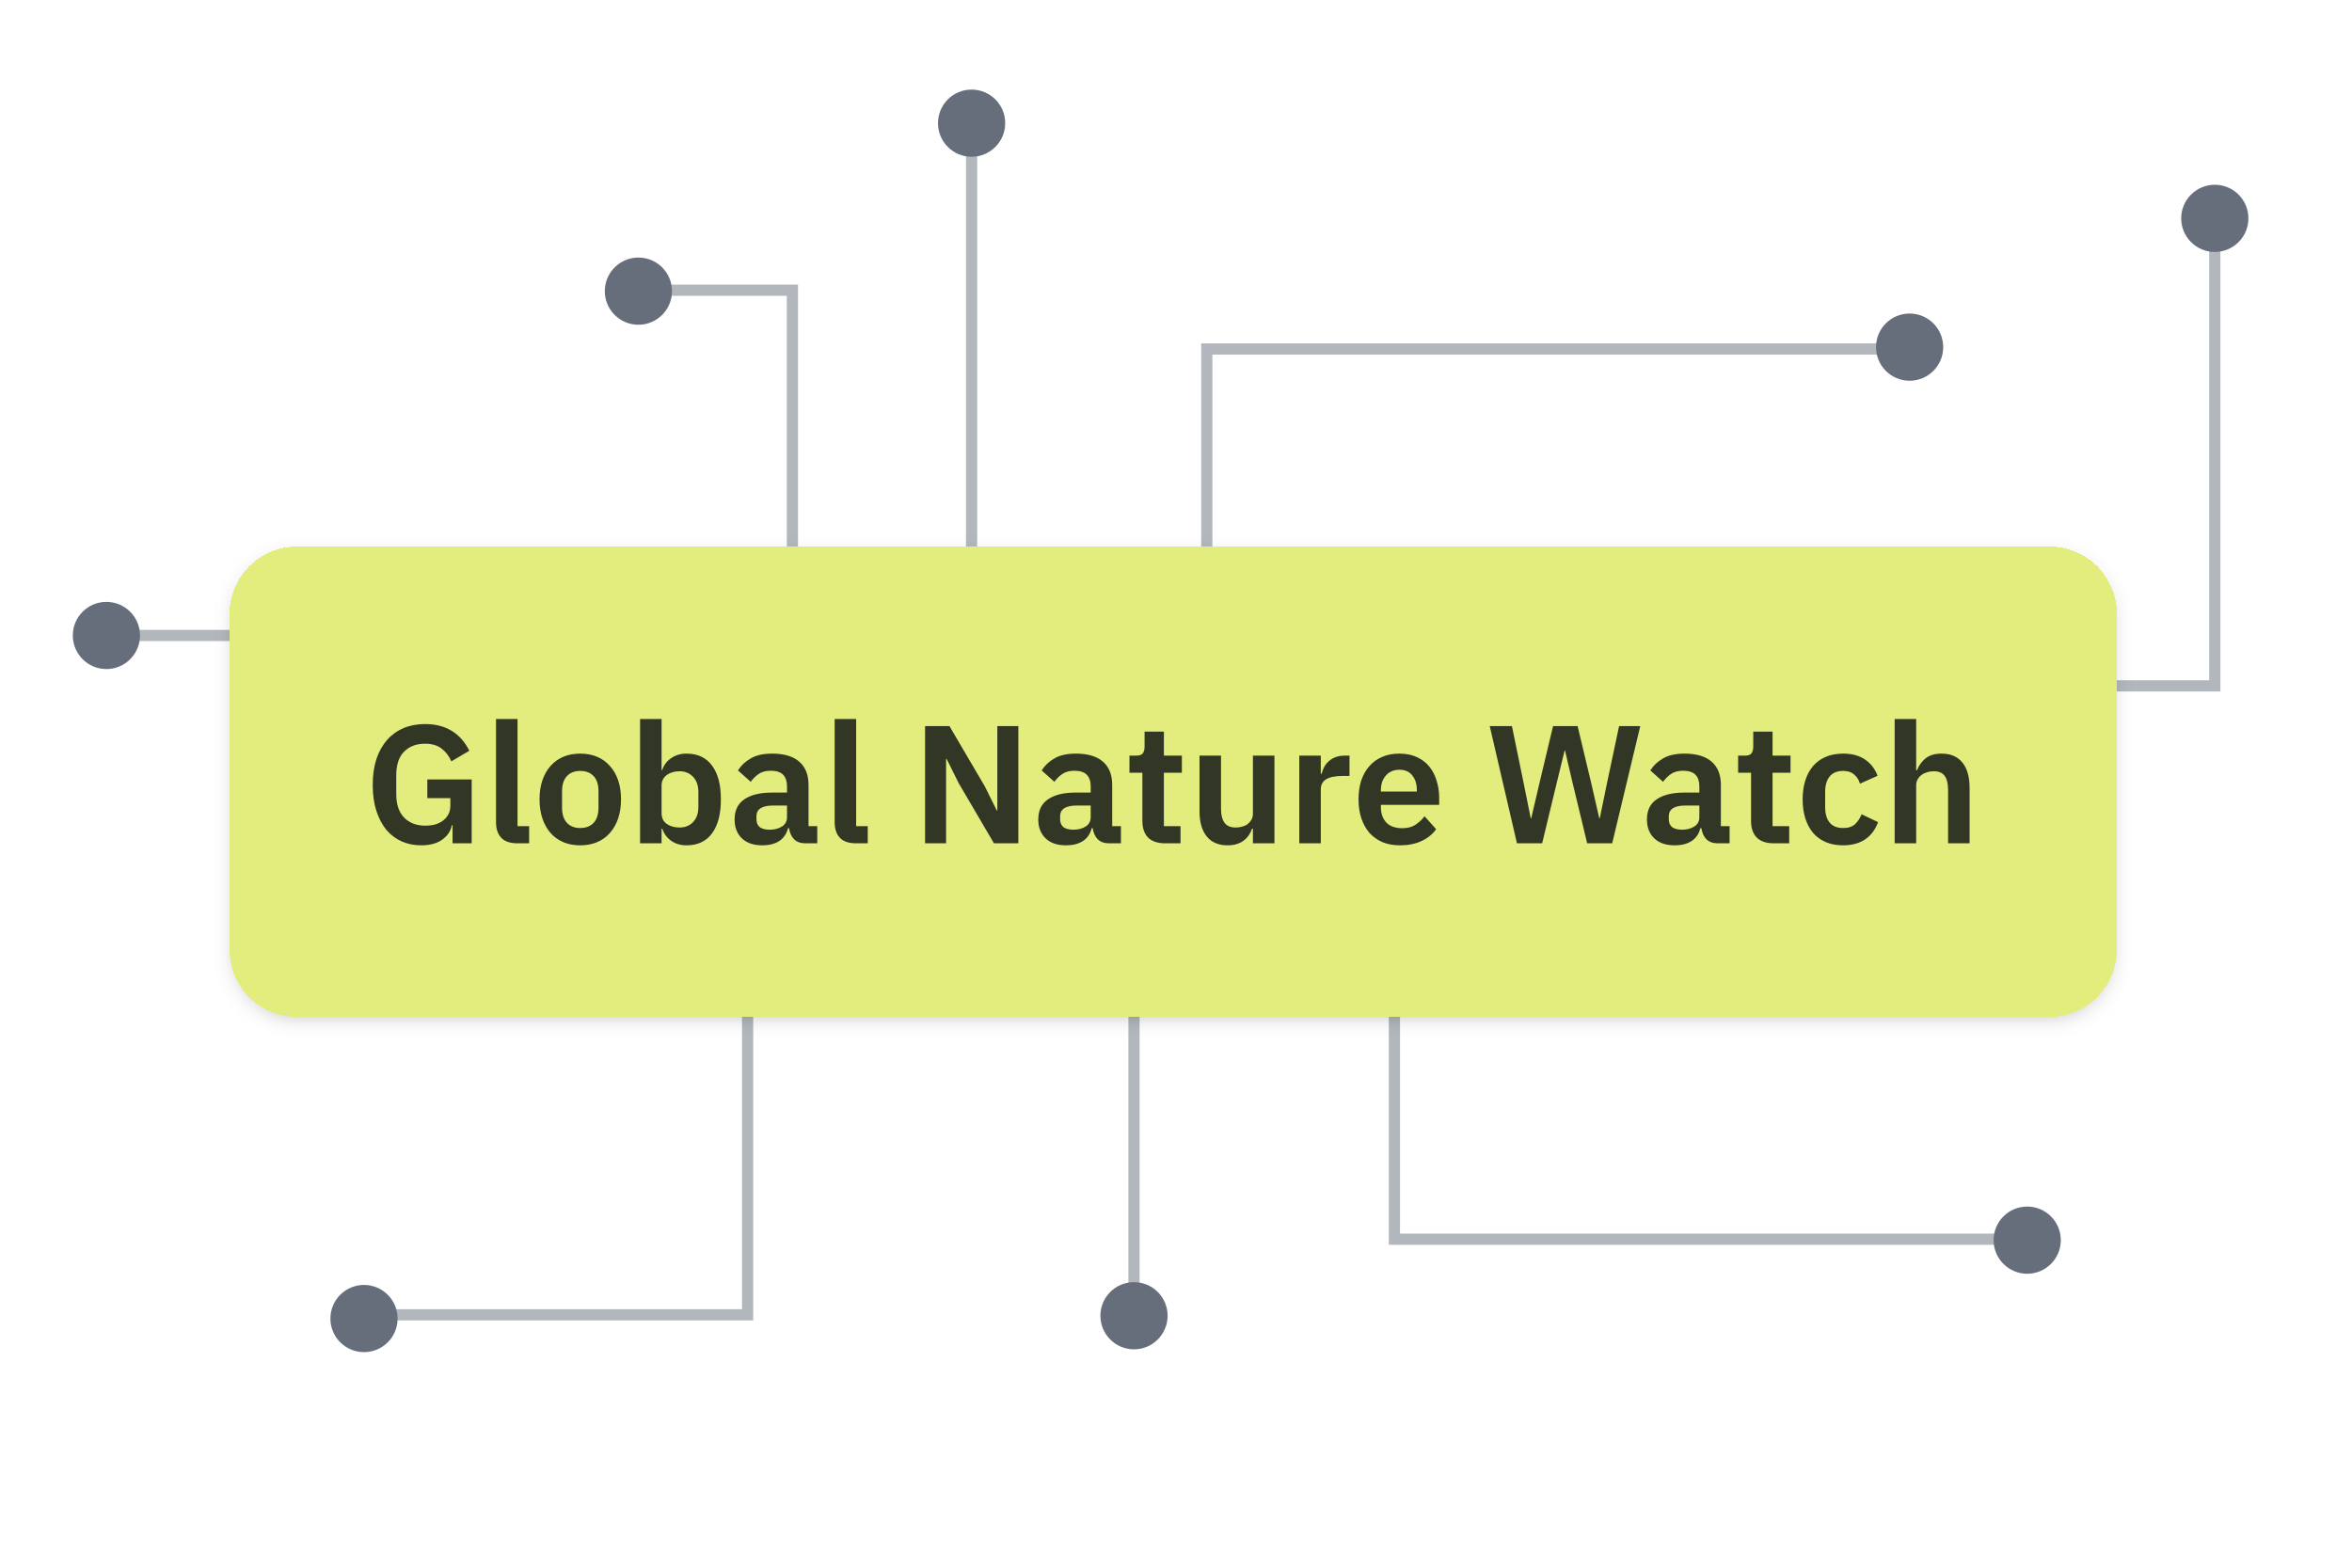
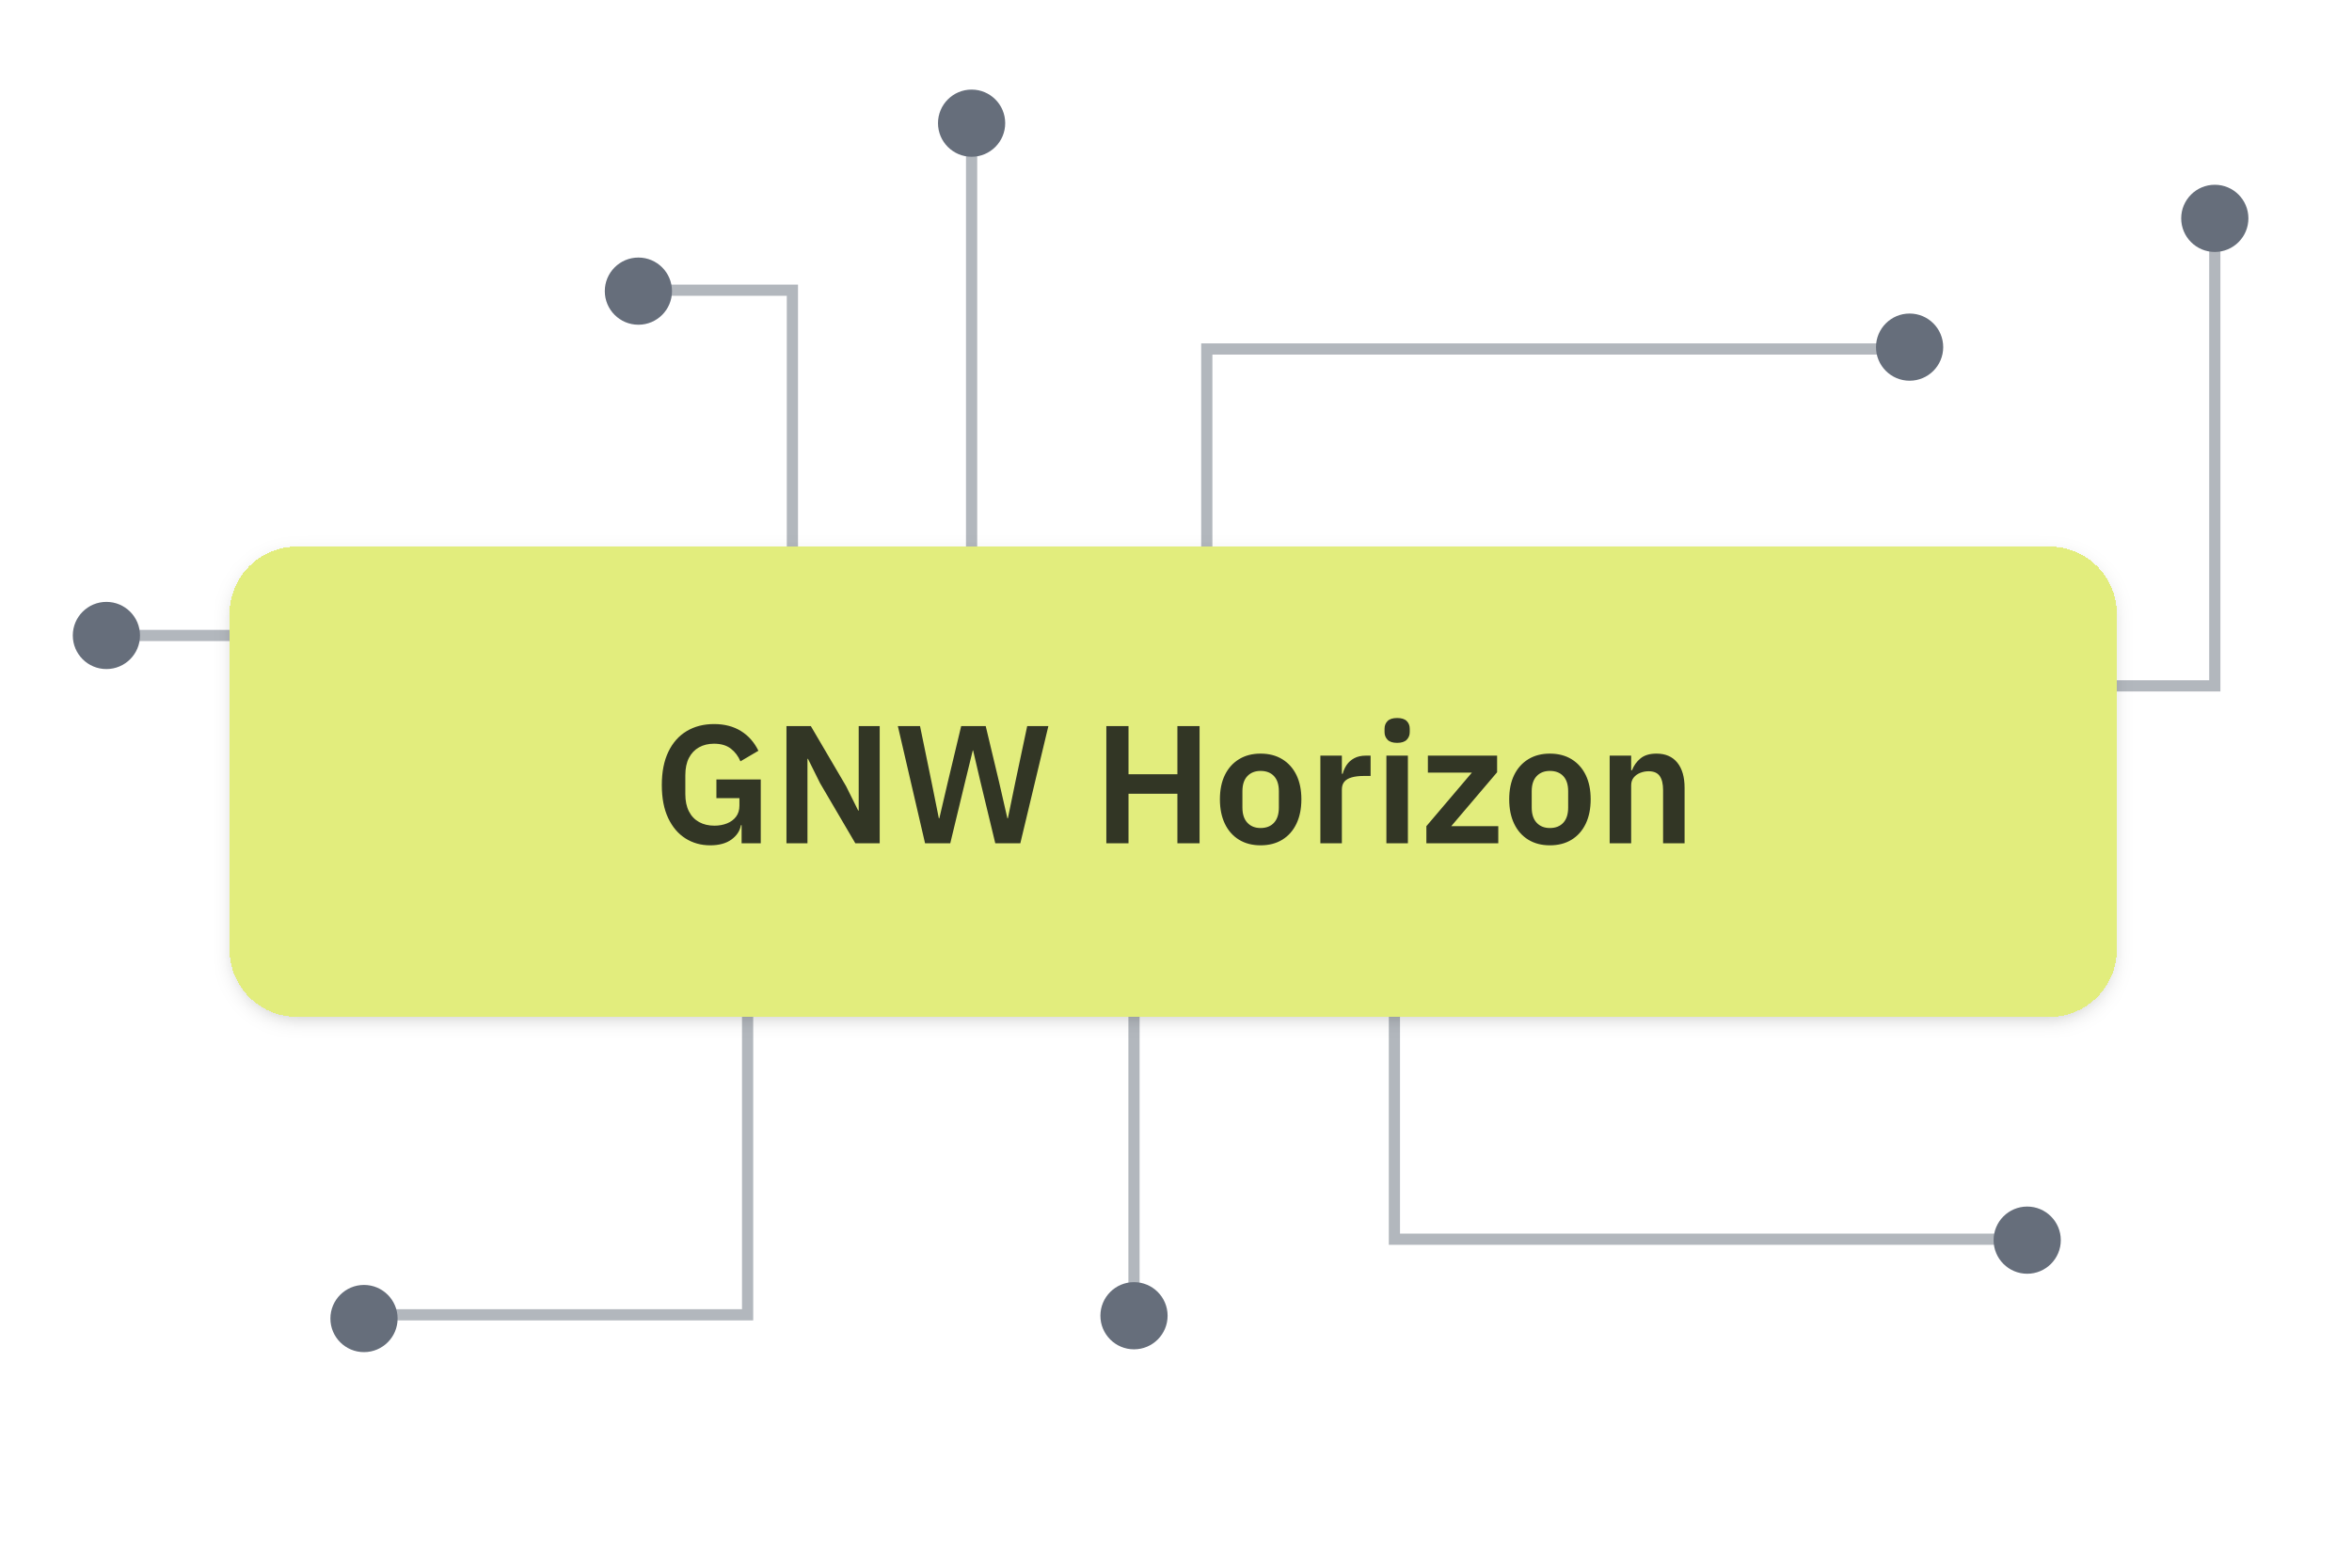
<svg xmlns="http://www.w3.org/2000/svg" width="420" height="280" viewBox="0 0 420 280" fill="none">
  <path d="M215.5 102.621L215.5 62.332L336 62.332M249 177.621L249 221.332L362.5 221.332M202.5 177.621L202.5 234.832M133.5 175.121L133.5 234.832L66 234.832M141.5 102.621L141.5 51.832L117.5 51.832M173.5 105L173.5 22M370 122.5L395.5 122.5L395.5 39.5M50.5 113.5L19 113.5" stroke="#B2B7BD" stroke-width="2" />
  <g filter="url(#filter0_dd_47_2961)">
    <path d="M41 109.621C41 102.994 46.373 97.621 53 97.621H366C372.627 97.621 378 102.994 378 109.621V169.621C378 176.249 372.627 181.621 366 181.621H53C46.373 181.621 41 176.249 41 169.621V109.621Z" fill="#E2ED7D" shape-rendering="crispEdges" />
-     <path d="M80.81 147.381H80.69C80.51 148.401 79.94 149.261 78.98 149.961C78.04 150.641 76.78 150.981 75.2 150.981C73.96 150.981 72.81 150.751 71.75 150.291C70.71 149.831 69.8 149.151 69.02 148.251C68.26 147.331 67.66 146.201 67.22 144.861C66.78 143.521 66.56 141.971 66.56 140.211C66.56 138.451 66.78 136.901 67.22 135.561C67.68 134.201 68.32 133.061 69.14 132.141C69.96 131.221 70.94 130.521 72.08 130.041C73.22 129.561 74.49 129.321 75.89 129.321C77.77 129.321 79.37 129.731 80.69 130.551C82.01 131.371 83.05 132.551 83.81 134.091L80.6 135.981C80.22 135.081 79.65 134.331 78.89 133.731C78.15 133.131 77.15 132.831 75.89 132.831C74.33 132.831 73.08 133.311 72.14 134.271C71.22 135.211 70.76 136.611 70.76 138.471V141.831C70.76 143.671 71.23 145.071 72.17 146.031C73.11 146.991 74.37 147.471 75.95 147.471C76.57 147.471 77.15 147.401 77.69 147.261C78.23 147.101 78.7 146.871 79.1 146.571C79.5 146.271 79.82 145.901 80.06 145.461C80.3 145.021 80.42 144.501 80.42 143.901V142.551H76.31V139.221H84.23V150.621H80.81V147.381ZM92.417 150.621C91.097 150.621 90.127 150.291 89.507 149.631C88.887 148.971 88.577 148.041 88.577 146.841V128.421H92.417V147.561H94.487V150.621H92.417ZM103.606 150.981C102.486 150.981 101.476 150.791 100.576 150.411C99.696 150.031 98.936 149.481 98.296 148.761C97.676 148.041 97.196 147.181 96.856 146.181C96.516 145.161 96.346 144.021 96.346 142.761C96.346 141.501 96.516 140.371 96.856 139.371C97.196 138.371 97.676 137.521 98.296 136.821C98.936 136.101 99.696 135.551 100.576 135.171C101.476 134.791 102.486 134.601 103.606 134.601C104.726 134.601 105.736 134.791 106.636 135.171C107.536 135.551 108.296 136.101 108.916 136.821C109.556 137.521 110.046 138.371 110.386 139.371C110.726 140.371 110.896 141.501 110.896 142.761C110.896 144.021 110.726 145.161 110.386 146.181C110.046 147.181 109.556 148.041 108.916 148.761C108.296 149.481 107.536 150.031 106.636 150.411C105.736 150.791 104.726 150.981 103.606 150.981ZM103.606 147.891C104.626 147.891 105.426 147.581 106.006 146.961C106.586 146.341 106.876 145.431 106.876 144.231V141.321C106.876 140.141 106.586 139.241 106.006 138.621C105.426 138.001 104.626 137.691 103.606 137.691C102.606 137.691 101.816 138.001 101.236 138.621C100.656 139.241 100.366 140.141 100.366 141.321V144.231C100.366 145.431 100.656 146.341 101.236 146.961C101.816 147.581 102.606 147.891 103.606 147.891ZM114.3 128.421H118.14V137.541H118.26C118.54 136.641 119.07 135.931 119.85 135.411C120.63 134.871 121.54 134.601 122.58 134.601C124.58 134.601 126.1 135.311 127.14 136.731C128.2 138.131 128.73 140.141 128.73 142.761C128.73 145.401 128.2 147.431 127.14 148.851C126.1 150.271 124.58 150.981 122.58 150.981C121.54 150.981 120.63 150.711 119.85 150.171C119.09 149.631 118.56 148.911 118.26 148.011H118.14V150.621H114.3V128.421ZM121.35 147.801C122.35 147.801 123.16 147.471 123.78 146.811C124.4 146.151 124.71 145.261 124.71 144.141V141.441C124.71 140.321 124.4 139.431 123.78 138.771C123.16 138.091 122.35 137.751 121.35 137.751C120.43 137.751 119.66 137.981 119.04 138.441C118.44 138.901 118.14 139.511 118.14 140.271V145.251C118.14 146.071 118.44 146.701 119.04 147.141C119.66 147.581 120.43 147.801 121.35 147.801ZM143.808 150.621C142.968 150.621 142.298 150.381 141.798 149.901C141.318 149.401 141.018 148.741 140.898 147.921H140.718C140.458 148.941 139.928 149.711 139.128 150.231C138.328 150.731 137.338 150.981 136.158 150.981C134.558 150.981 133.328 150.561 132.468 149.721C131.608 148.881 131.178 147.761 131.178 146.361C131.178 144.741 131.758 143.541 132.918 142.761C134.078 141.961 135.728 141.561 137.868 141.561H140.538V140.421C140.538 139.541 140.308 138.861 139.848 138.381C139.388 137.901 138.648 137.661 137.628 137.661C136.728 137.661 135.998 137.861 135.438 138.261C134.898 138.641 134.438 139.101 134.058 139.641L131.778 137.601C132.358 136.701 133.128 135.981 134.088 135.441C135.048 134.881 136.318 134.601 137.898 134.601C140.018 134.601 141.628 135.081 142.728 136.041C143.828 137.001 144.378 138.381 144.378 140.181V147.561H145.938V150.621H143.808ZM137.448 148.191C138.308 148.191 139.038 148.001 139.638 147.621C140.238 147.241 140.538 146.681 140.538 145.941V143.871H138.078C136.078 143.871 135.078 144.511 135.078 145.791V146.301C135.078 146.941 135.278 147.421 135.678 147.741C136.098 148.041 136.688 148.191 137.448 148.191ZM152.886 150.621C151.566 150.621 150.596 150.291 149.976 149.631C149.356 148.971 149.046 148.041 149.046 146.841V128.421H152.886V147.561H154.956V150.621H152.886ZM171.194 139.881L169.034 135.531H168.944V150.621H165.194V129.681H169.544L175.844 140.421L178.004 144.771H178.094V129.681H181.844V150.621H177.494L171.194 139.881ZM198.037 150.621C197.197 150.621 196.527 150.381 196.027 149.901C195.547 149.401 195.247 148.741 195.127 147.921H194.947C194.687 148.941 194.157 149.711 193.357 150.231C192.557 150.731 191.567 150.981 190.387 150.981C188.787 150.981 187.557 150.561 186.697 149.721C185.837 148.881 185.407 147.761 185.407 146.361C185.407 144.741 185.987 143.541 187.147 142.761C188.307 141.961 189.957 141.561 192.097 141.561H194.767V140.421C194.767 139.541 194.537 138.861 194.077 138.381C193.617 137.901 192.877 137.661 191.857 137.661C190.957 137.661 190.227 137.861 189.667 138.261C189.127 138.641 188.667 139.101 188.287 139.641L186.007 137.601C186.587 136.701 187.357 135.981 188.317 135.441C189.277 134.881 190.547 134.601 192.127 134.601C194.247 134.601 195.857 135.081 196.957 136.041C198.057 137.001 198.607 138.381 198.607 140.181V147.561H200.167V150.621H198.037ZM191.677 148.191C192.537 148.191 193.267 148.001 193.867 147.621C194.467 147.241 194.767 146.681 194.767 145.941V143.871H192.307C190.307 143.871 189.307 144.511 189.307 145.791V146.301C189.307 146.941 189.507 147.421 189.907 147.741C190.327 148.041 190.917 148.191 191.677 148.191ZM208.048 150.621C206.728 150.621 205.718 150.281 205.018 149.601C204.338 148.901 203.998 147.911 203.998 146.631V138.021H201.688V134.961H202.888C203.468 134.961 203.858 134.831 204.058 134.571C204.278 134.291 204.388 133.881 204.388 133.341V130.671H207.838V134.961H211.048V138.021H207.838V147.561H210.808V150.621H208.048ZM223.738 148.011H223.588C223.448 148.411 223.258 148.791 223.018 149.151C222.798 149.491 222.508 149.801 222.148 150.081C221.808 150.361 221.388 150.581 220.888 150.741C220.408 150.901 219.848 150.981 219.208 150.981C217.588 150.981 216.348 150.451 215.488 149.391C214.628 148.331 214.198 146.821 214.198 144.861V134.961H218.038V144.471C218.038 145.551 218.248 146.381 218.668 146.961C219.088 147.521 219.758 147.801 220.678 147.801C221.058 147.801 221.428 147.751 221.788 147.651C222.168 147.551 222.498 147.401 222.778 147.201C223.058 146.981 223.288 146.721 223.468 146.421C223.648 146.101 223.738 145.731 223.738 145.311V134.961H227.578V150.621H223.738V148.011ZM232.015 150.621V134.961H235.855V138.201H236.005C236.105 137.781 236.255 137.381 236.455 137.001C236.675 136.601 236.955 136.251 237.295 135.951C237.635 135.651 238.035 135.411 238.495 135.231C238.975 135.051 239.525 134.961 240.145 134.961H240.985V138.591H239.785C238.485 138.591 237.505 138.781 236.845 139.161C236.185 139.541 235.855 140.161 235.855 141.021V150.621H232.015ZM249.976 150.981C248.816 150.981 247.776 150.791 246.856 150.411C245.956 150.011 245.186 149.461 244.546 148.761C243.926 148.041 243.446 147.181 243.106 146.181C242.766 145.161 242.596 144.021 242.596 142.761C242.596 141.521 242.756 140.401 243.076 139.401C243.416 138.401 243.896 137.551 244.516 136.851C245.136 136.131 245.896 135.581 246.796 135.201C247.696 134.801 248.716 134.601 249.856 134.601C251.076 134.601 252.136 134.811 253.036 135.231C253.936 135.651 254.676 136.221 255.256 136.941C255.836 137.661 256.266 138.501 256.546 139.461C256.846 140.401 256.996 141.411 256.996 142.491V143.751H246.586V144.141C246.586 145.281 246.906 146.201 247.546 146.901C248.186 147.581 249.136 147.921 250.396 147.921C251.356 147.921 252.136 147.721 252.736 147.321C253.356 146.921 253.906 146.411 254.386 145.791L256.456 148.101C255.816 149.001 254.936 149.711 253.816 150.231C252.716 150.731 251.436 150.981 249.976 150.981ZM249.916 137.481C248.896 137.481 248.086 137.821 247.486 138.501C246.886 139.181 246.586 140.061 246.586 141.141V141.381H253.006V141.111C253.006 140.031 252.736 139.161 252.196 138.501C251.676 137.821 250.916 137.481 249.916 137.481ZM270.884 150.621L266.024 129.681H269.984L272.054 139.731L273.344 146.151H273.434L274.934 139.731L277.334 129.681H281.714L284.114 139.731L285.584 146.151H285.674L286.994 139.731L289.124 129.681H292.904L287.894 150.621H283.424L280.754 139.551L279.464 134.031H279.404L278.054 139.551L275.384 150.621H270.884ZM306.728 150.621C305.888 150.621 305.218 150.381 304.718 149.901C304.238 149.401 303.938 148.741 303.818 147.921H303.638C303.378 148.941 302.848 149.711 302.048 150.231C301.248 150.731 300.258 150.981 299.078 150.981C297.478 150.981 296.248 150.561 295.388 149.721C294.528 148.881 294.098 147.761 294.098 146.361C294.098 144.741 294.678 143.541 295.838 142.761C296.998 141.961 298.648 141.561 300.788 141.561H303.458V140.421C303.458 139.541 303.228 138.861 302.768 138.381C302.308 137.901 301.568 137.661 300.548 137.661C299.648 137.661 298.918 137.861 298.358 138.261C297.818 138.641 297.358 139.101 296.978 139.641L294.698 137.601C295.278 136.701 296.048 135.981 297.008 135.441C297.968 134.881 299.238 134.601 300.818 134.601C302.938 134.601 304.548 135.081 305.648 136.041C306.748 137.001 307.298 138.381 307.298 140.181V147.561H308.858V150.621H306.728ZM300.368 148.191C301.228 148.191 301.958 148.001 302.558 147.621C303.158 147.241 303.458 146.681 303.458 145.941V143.871H300.998C298.998 143.871 297.998 144.511 297.998 145.791V146.301C297.998 146.941 298.198 147.421 298.598 147.741C299.018 148.041 299.608 148.191 300.368 148.191ZM316.739 150.621C315.419 150.621 314.409 150.281 313.709 149.601C313.029 148.901 312.689 147.911 312.689 146.631V138.021H310.379V134.961H311.579C312.159 134.961 312.549 134.831 312.749 134.571C312.969 134.291 313.079 133.881 313.079 133.341V130.671H316.529V134.961H319.739V138.021H316.529V147.561H319.499V150.621H316.739ZM329.132 150.981C327.972 150.981 326.942 150.791 326.042 150.411C325.142 150.031 324.382 149.481 323.762 148.761C323.162 148.041 322.702 147.181 322.382 146.181C322.062 145.161 321.902 144.021 321.902 142.761C321.902 141.501 322.062 140.371 322.382 139.371C322.702 138.371 323.162 137.521 323.762 136.821C324.382 136.101 325.142 135.551 326.042 135.171C326.942 134.791 327.972 134.601 329.132 134.601C330.712 134.601 332.012 134.951 333.032 135.651C334.072 136.351 334.822 137.321 335.282 138.561L332.132 139.971C331.952 139.311 331.612 138.771 331.112 138.351C330.632 137.911 329.972 137.691 329.132 137.691C328.052 137.691 327.242 138.031 326.702 138.711C326.182 139.391 325.922 140.281 325.922 141.381V144.231C325.922 145.331 326.182 146.221 326.702 146.901C327.242 147.561 328.052 147.891 329.132 147.891C330.052 147.891 330.762 147.661 331.262 147.201C331.762 146.721 332.152 146.131 332.432 145.431L335.372 146.841C334.852 148.221 334.062 149.261 333.002 149.961C331.942 150.641 330.652 150.981 329.132 150.981ZM338.333 128.421H342.173V137.571H342.323C342.643 136.731 343.143 136.031 343.823 135.471C344.523 134.891 345.483 134.601 346.703 134.601C348.323 134.601 349.563 135.131 350.423 136.191C351.283 137.251 351.713 138.761 351.713 140.721V150.621H347.873V141.111C347.873 139.991 347.673 139.151 347.273 138.591C346.873 138.031 346.213 137.751 345.293 137.751C344.893 137.751 344.503 137.811 344.123 137.931C343.763 138.031 343.433 138.191 343.133 138.411C342.853 138.611 342.623 138.871 342.443 139.191C342.263 139.491 342.173 139.851 342.173 140.271V150.621H338.333V128.421Z" fill="#323625" />
+     <path d="M132.43 150.621V147.381H132.31Q132.04 148.911 130.615 149.946Q129.19 150.981 126.82 150.981Q124.36 150.981 122.41 149.751Q120.46 148.521 119.32 146.121Q118.18 143.721 118.18 140.211Q118.18 136.701 119.35 134.271Q120.52 131.841 122.62 130.581Q124.72 129.321 127.51 129.321Q130.3 129.321 132.31 130.566Q134.32 131.811 135.43 134.091L132.22 135.981Q131.65 134.601 130.51 133.716Q129.37 132.831 127.51 132.831Q125.98 132.831 124.825 133.476Q123.67 134.121 123.025 135.366Q122.38 136.611 122.38 138.471V141.831Q122.38 143.661 123.025 144.921Q123.67 146.181 124.84 146.826Q126.01 147.471 127.57 147.471Q128.8 147.471 129.82 147.066Q130.84 146.661 131.44 145.866Q132.04 145.071 132.04 143.901V142.551H127.93V139.221H135.85V150.621ZM152.74 150.621 146.44 139.881 144.28 135.531H144.19V140.001V150.621H140.44V129.681H144.79L151.09 140.421L153.25 144.771H153.34V140.301V129.681H157.09V150.621ZM169.69 150.621H165.19L160.33 129.681H164.29L166.36 139.731L167.65 146.151H167.74L169.24 139.731L171.64 129.681H176.02L178.42 139.731L179.89 146.151H179.98L181.3 139.731L183.43 129.681H187.21L182.2 150.621H177.73L175.06 139.551L173.77 134.031H173.71L172.36 139.551ZM210.25 150.621V141.771H201.52V150.621H197.56V129.681H201.52V138.291H210.25V129.681H214.21V150.621ZM225.1 150.981Q222.88 150.981 221.245 149.976Q219.61 148.971 218.725 147.126Q217.84 145.281 217.84 142.761Q217.84 140.241 218.725 138.426Q219.61 136.611 221.245 135.606Q222.88 134.601 225.1 134.601Q227.35 134.601 228.985 135.606Q230.62 136.611 231.505 138.426Q232.39 140.241 232.39 142.761Q232.39 145.281 231.505 147.126Q230.62 148.971 228.985 149.976Q227.35 150.981 225.1 150.981ZM225.1 147.891Q226.63 147.891 227.5 146.946Q228.37 146.001 228.37 144.231V141.321Q228.37 139.551 227.5 138.621Q226.63 137.691 225.1 137.691Q223.63 137.691 222.745 138.621Q221.86 139.551 221.86 141.321V144.231Q221.86 146.001 222.745 146.946Q223.63 147.891 225.1 147.891ZM239.62 150.621H235.78V134.961H239.62V138.201H239.77Q239.98 137.361 240.475 136.626Q240.97 135.891 241.825 135.426Q242.68 134.961 243.91 134.961H244.75V138.591H243.55Q242.26 138.591 241.375 138.846Q240.49 139.101 240.055 139.626Q239.62 140.151 239.62 141.021ZM249.49 132.681Q248.32 132.681 247.78 132.126Q247.24 131.571 247.24 130.761V130.161Q247.24 129.321 247.78 128.781Q248.32 128.241 249.49 128.241Q250.66 128.241 251.2 128.781Q251.74 129.321 251.74 130.161V130.761Q251.74 131.571 251.2 132.126Q250.66 132.681 249.49 132.681ZM247.57 150.621V134.961H251.41V150.621ZM267.55 150.621H254.71V147.561L262.84 137.991H254.98V134.961H267.34V137.931L259.15 147.561H267.55ZM276.76 150.981Q274.54 150.981 272.905 149.976Q271.27 148.971 270.385 147.126Q269.5 145.281 269.5 142.761Q269.5 140.241 270.385 138.426Q271.27 136.611 272.905 135.606Q274.54 134.601 276.76 134.601Q279.01 134.601 280.645 135.606Q282.28 136.611 283.165 138.426Q284.05 140.241 284.05 142.761Q284.05 145.281 283.165 147.126Q282.28 148.971 280.645 149.976Q279.01 150.981 276.76 150.981ZM276.76 147.891Q278.29 147.891 279.16 146.946Q280.03 146.001 280.03 144.231V141.321Q280.03 139.551 279.16 138.621Q278.29 137.691 276.76 137.691Q275.29 137.691 274.405 138.621Q273.52 139.551 273.52 141.321V144.231Q273.52 146.001 274.405 146.946Q275.29 147.891 276.76 147.891ZM291.28 150.621H287.44V134.961H291.28V137.571H291.43Q291.91 136.311 292.945 135.456Q293.98 134.601 295.81 134.601Q298.21 134.601 299.515 136.206Q300.82 137.811 300.82 140.721V150.621H296.98V141.111Q296.98 139.461 296.38 138.606Q295.78 137.751 294.4 137.751Q293.62 137.751 292.9 138.036Q292.18 138.321 291.73 138.876Q291.28 139.431 291.28 140.271Z" fill="#323625" />
  </g>
  <rect x="108" y="46" width="12" height="12" rx="6" fill="#666E7B" />
  <rect x="167.5" y="16" width="12" height="12" rx="6" fill="#666E7B" />
  <rect x="13" y="107.5" width="12" height="12" rx="6" fill="#666E7B" />
  <rect x="59" y="229.5" width="12" height="12" rx="6" fill="#666E7B" />
  <rect x="196.5" y="229" width="12" height="12" rx="6" fill="#666E7B" />
  <rect x="356" y="215.5" width="12" height="12" rx="6" fill="#666E7B" />
  <rect x="335" y="56" width="12" height="12" rx="6" fill="#666E7B" />
  <rect x="389.5" y="33" width="12" height="12" rx="6" fill="#666E7B" />
  <defs>
    <filter id="filter0_dd_47_2961" x="38" y="95.621" width="343" height="90" filterUnits="userSpaceOnUse" color-interpolation-filters="sRGB">
      <feFlood flood-opacity="0" result="BackgroundImageFix" />
      <feColorMatrix in="SourceAlpha" type="matrix" values="0 0 0 0 0 0 0 0 0 0 0 0 0 0 0 0 0 0 127 0" result="hardAlpha" />
      <feMorphology radius="1" operator="erode" in="SourceAlpha" result="effect1_dropShadow_47_2961" />
      <feOffset dy="1" />
      <feGaussianBlur stdDeviation="1" />
      <feComposite in2="hardAlpha" operator="out" />
      <feColorMatrix type="matrix" values="0 0 0 0 0 0 0 0 0 0 0 0 0 0 0 0 0 0 0.1 0" />
      <feBlend mode="normal" in2="BackgroundImageFix" result="effect1_dropShadow_47_2961" />
      <feColorMatrix in="SourceAlpha" type="matrix" values="0 0 0 0 0 0 0 0 0 0 0 0 0 0 0 0 0 0 127 0" result="hardAlpha" />
      <feOffset dy="1" />
      <feGaussianBlur stdDeviation="1.5" />
      <feComposite in2="hardAlpha" operator="out" />
      <feColorMatrix type="matrix" values="0 0 0 0 0 0 0 0 0 0 0 0 0 0 0 0 0 0 0.1 0" />
      <feBlend mode="normal" in2="effect1_dropShadow_47_2961" result="effect2_dropShadow_47_2961" />
      <feBlend mode="normal" in="SourceGraphic" in2="effect2_dropShadow_47_2961" result="shape" />
    </filter>
  </defs>
</svg>
